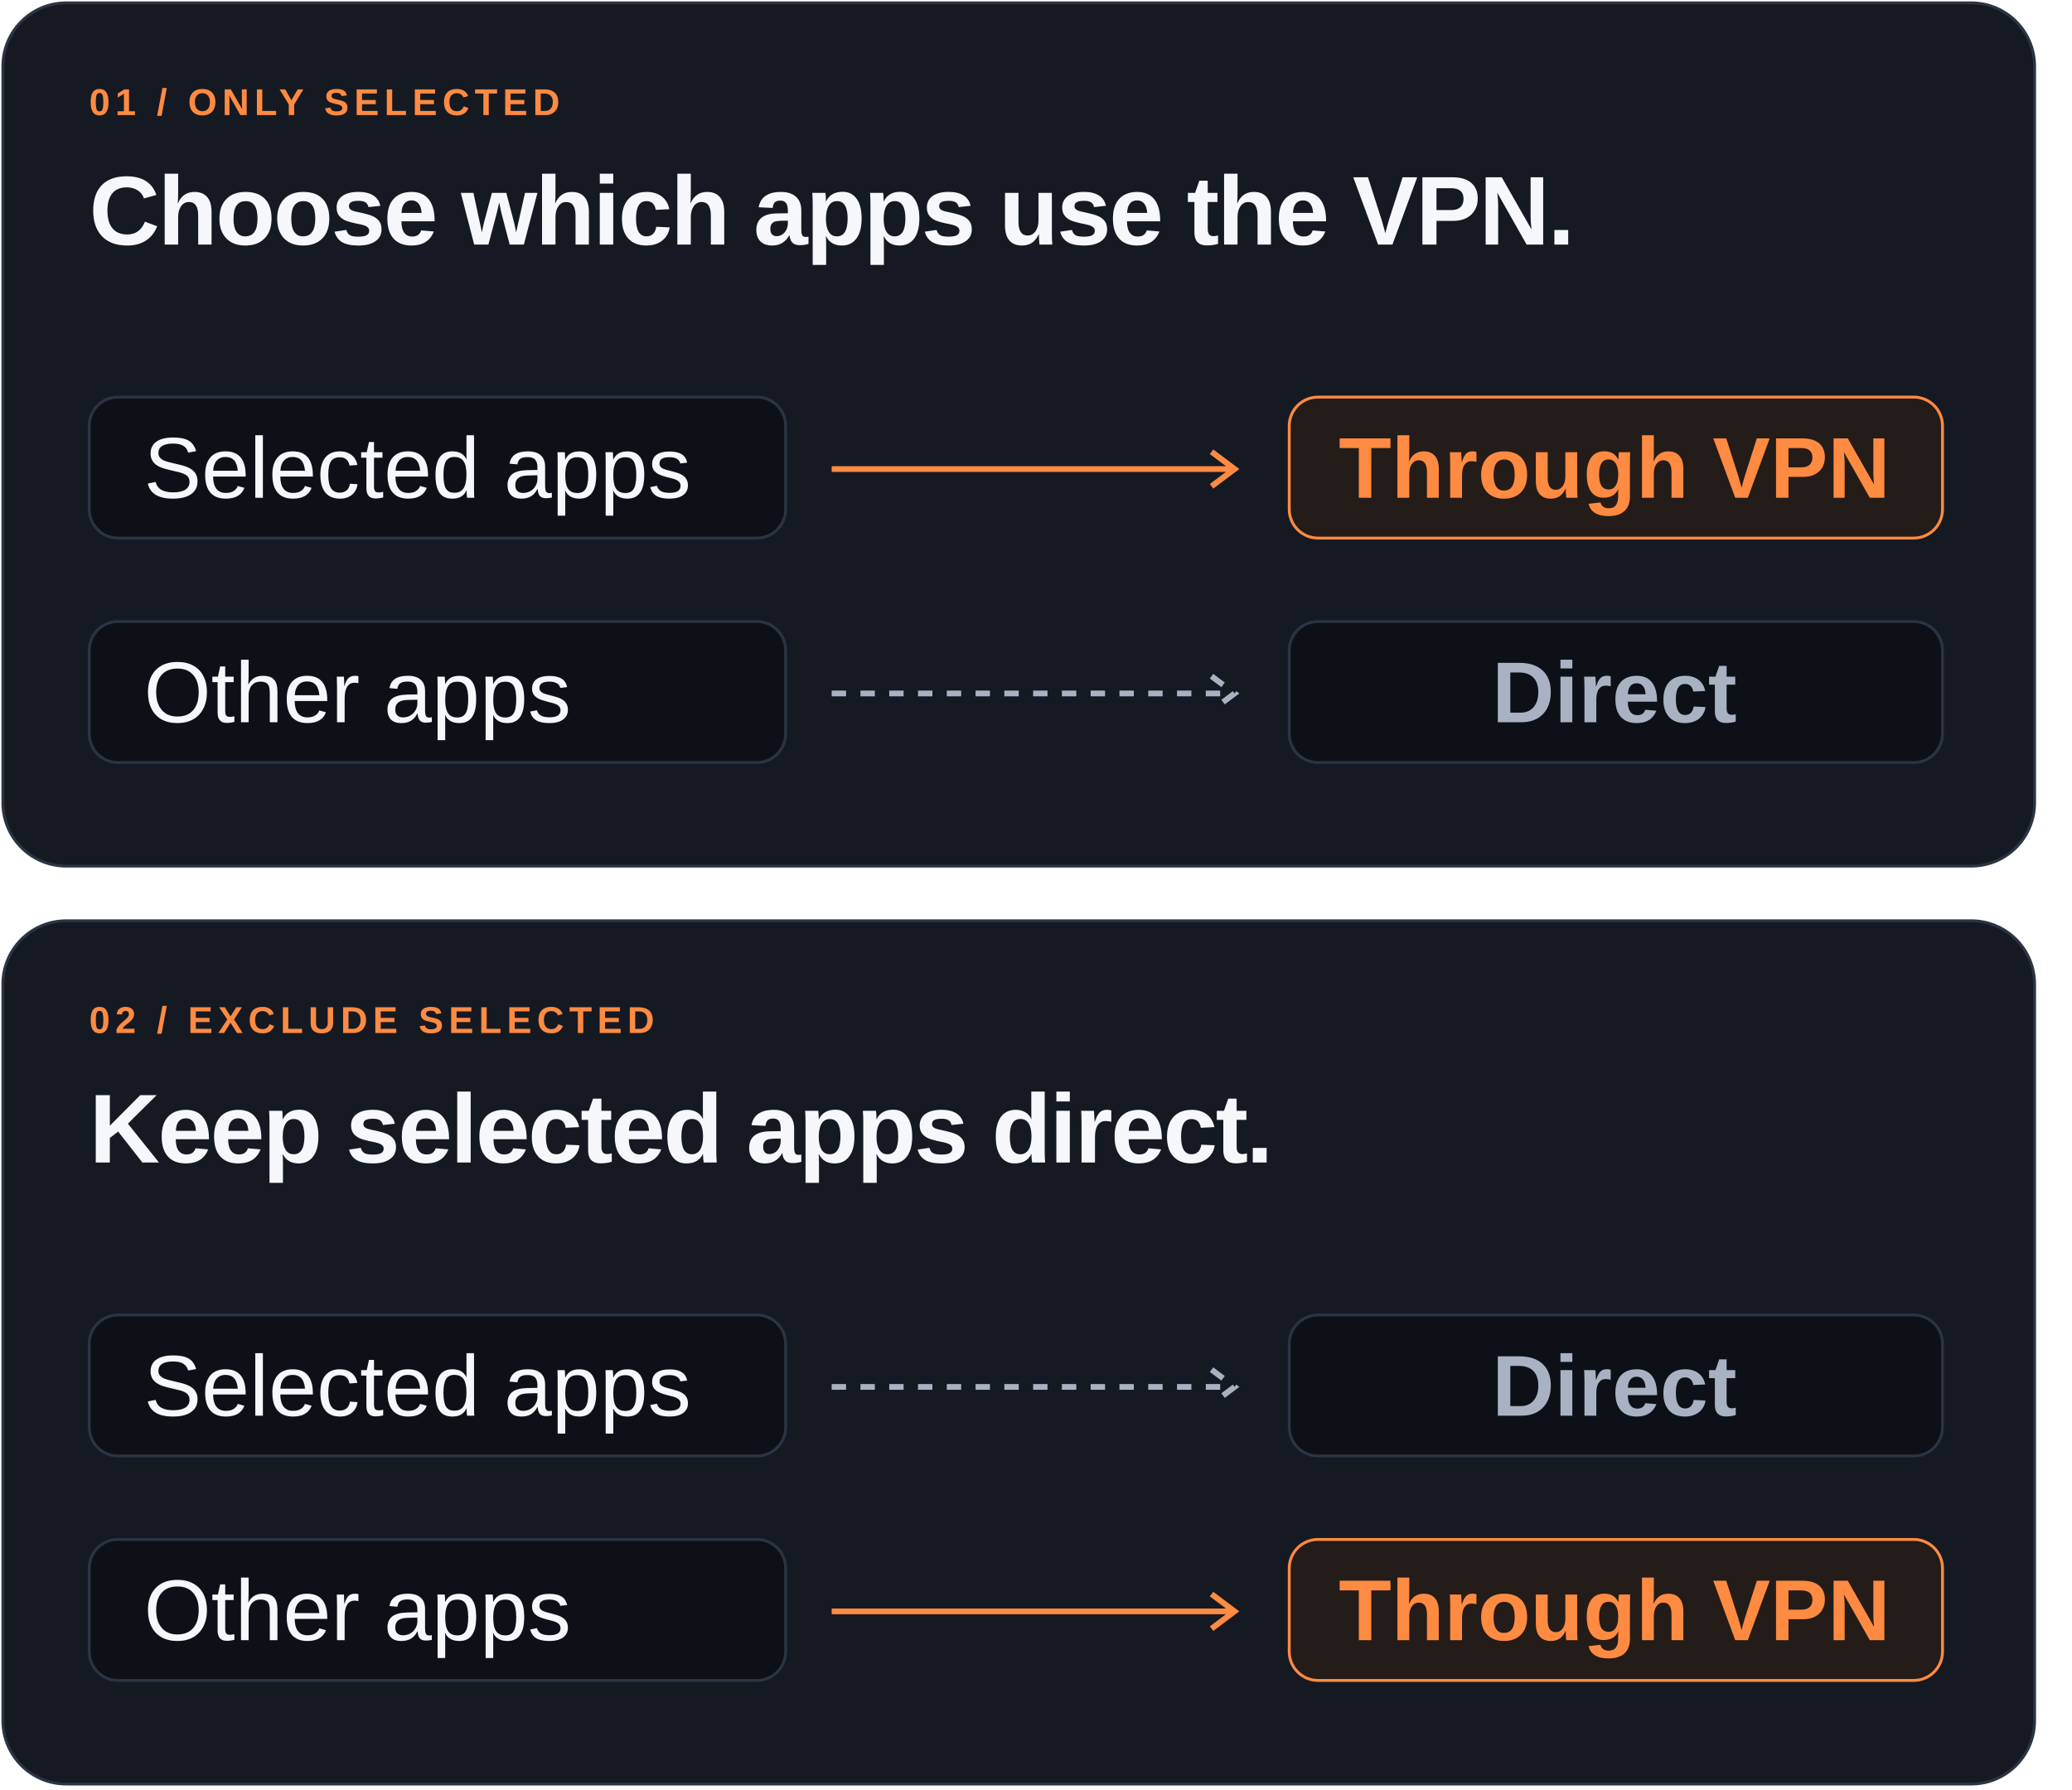
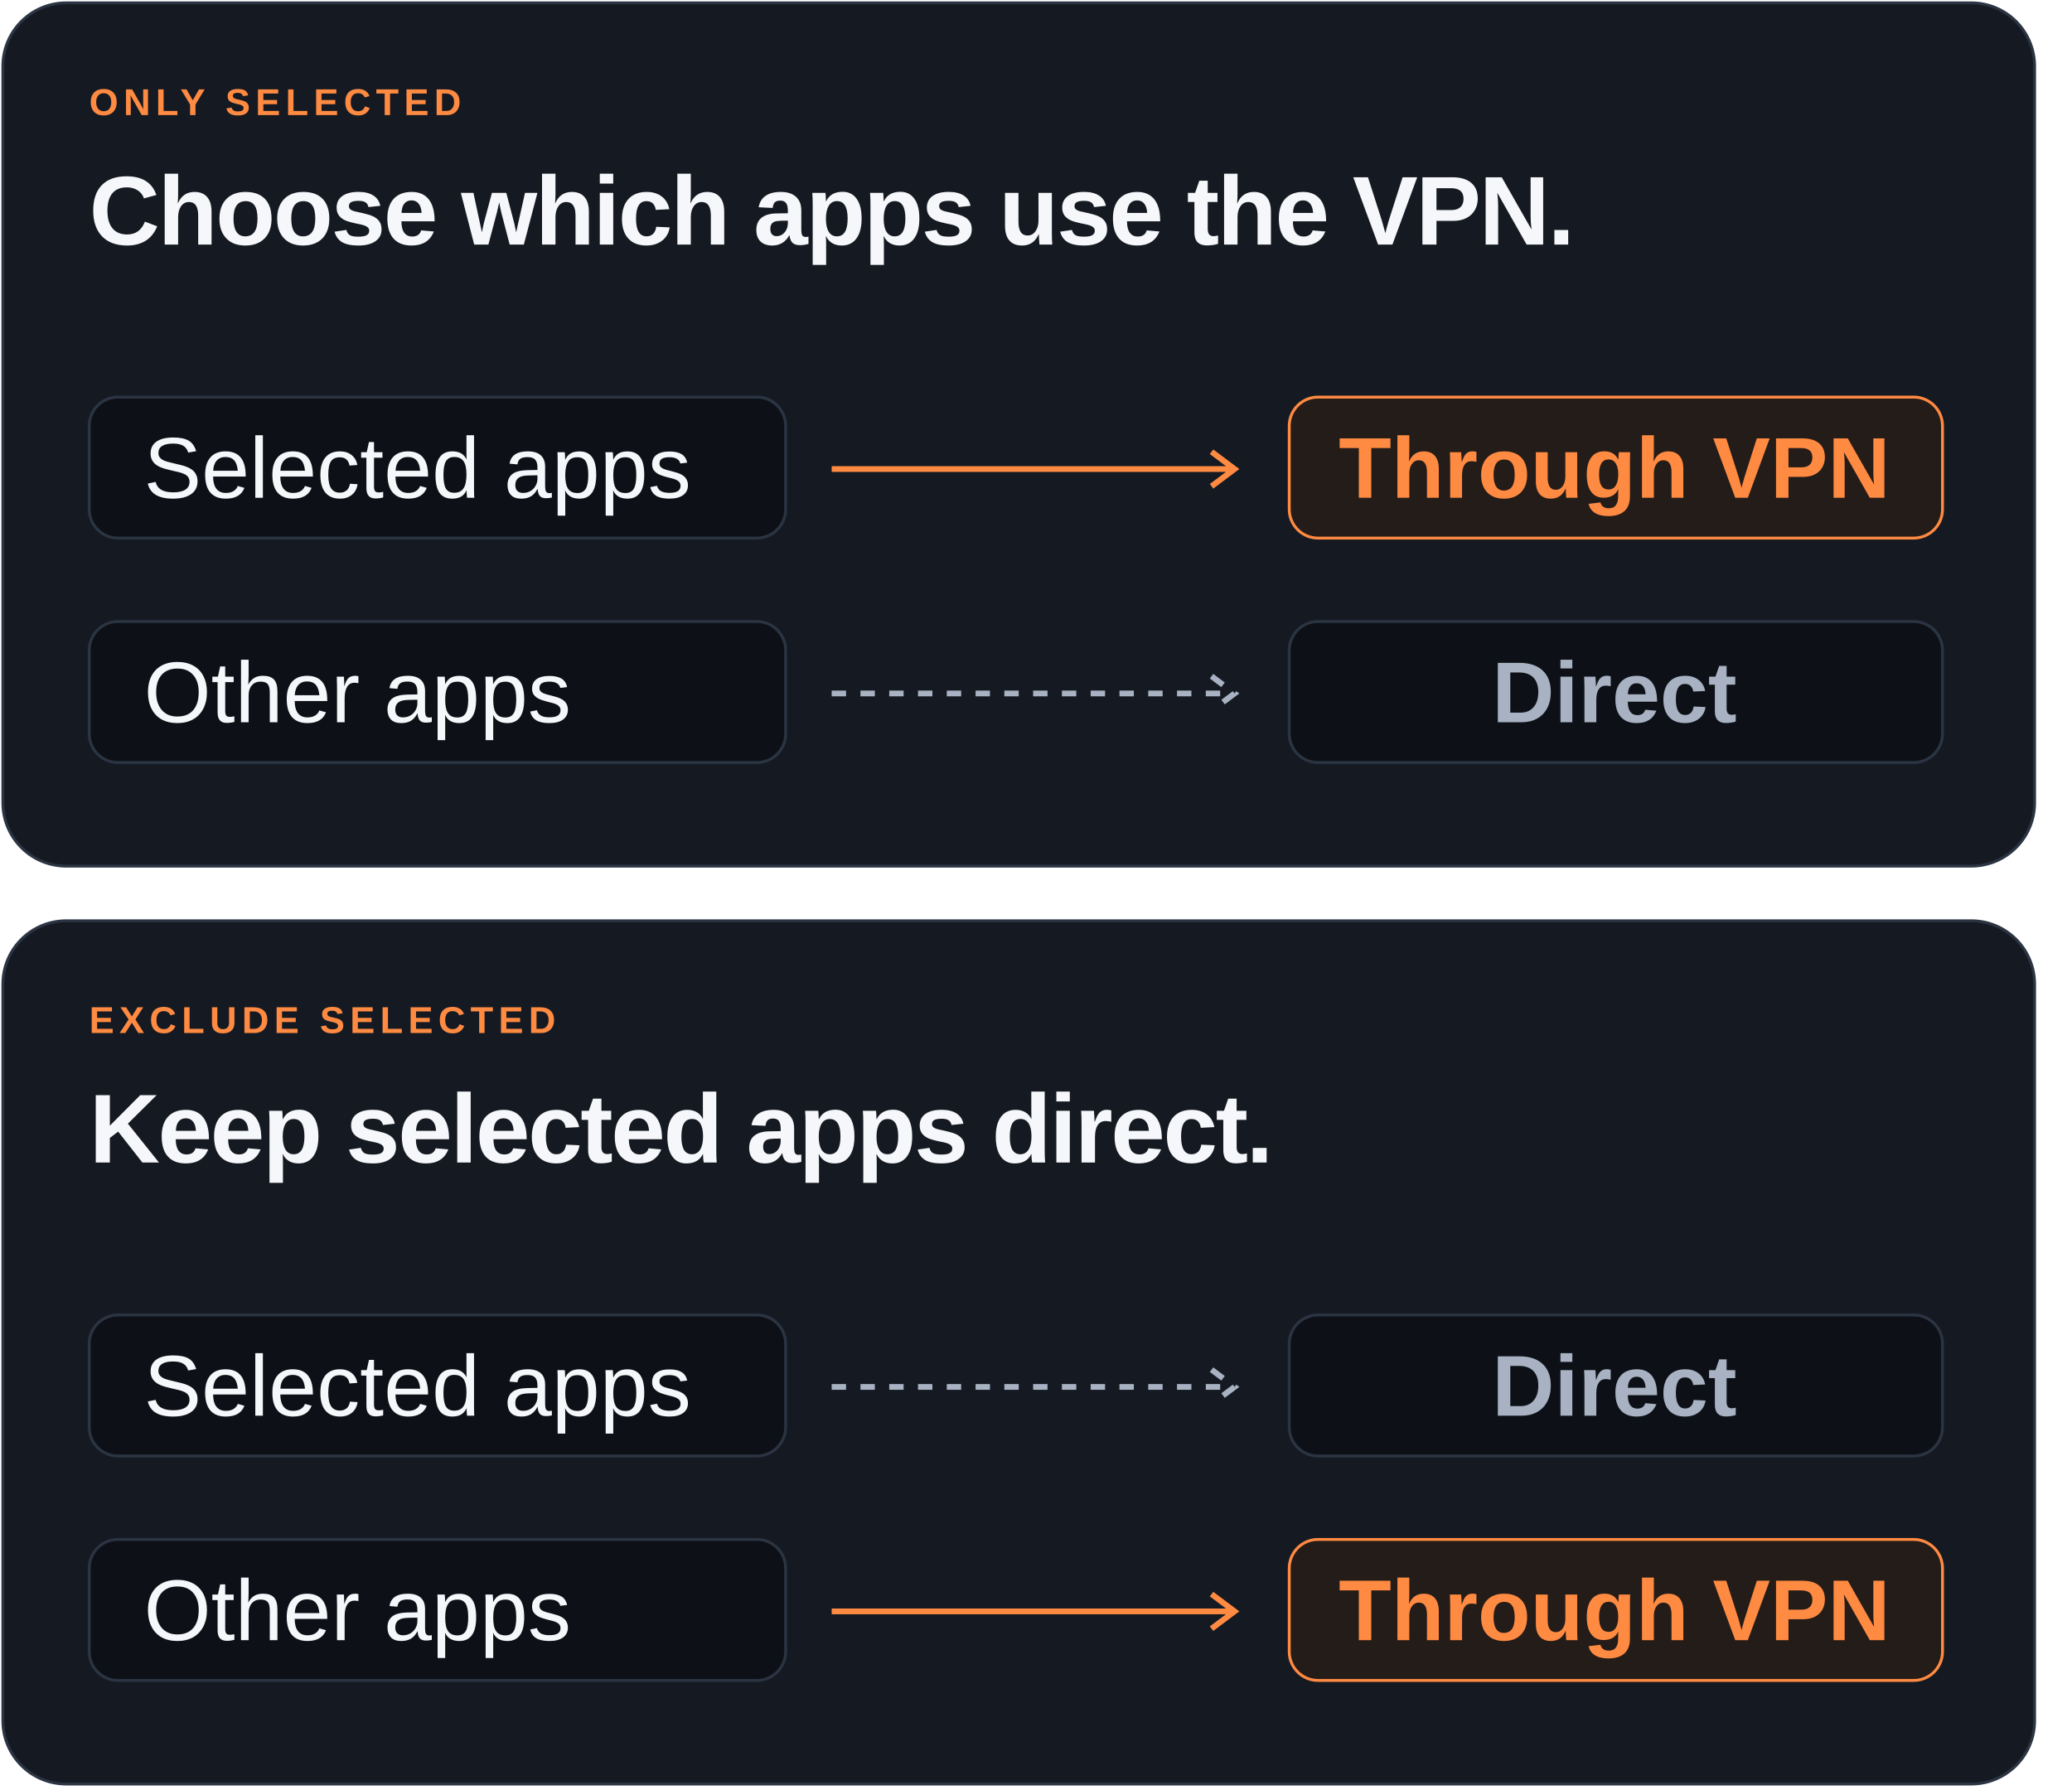
<svg xmlns="http://www.w3.org/2000/svg" width="720" height="622" viewBox="0 0 720 622" role="img" aria-labelledby="title desc">
  <rect x="1" y="1" width="706" height="300" rx="22" fill="#151a22" stroke="#2b3442" />
-   <text x="31" y="40" fill="#ff8a42" font-family="Segoe UI, Arial, sans-serif" font-size="13" font-weight="700" letter-spacing="1.8">01 / ONLY SELECTED</text>
+   <text x="31" y="40" fill="#ff8a42" font-family="Segoe UI, Arial, sans-serif" font-size="13" font-weight="700" letter-spacing="1.8">ONLY SELECTED</text>
  <text x="31" y="85" fill="#f5f7fa" font-family="Segoe UI, Arial, sans-serif" font-size="34" font-weight="650" letter-spacing="-.7">Choose which apps use the VPN.</text>
  <rect x="31" y="138" width="242" height="49" rx="10" fill="#0d1117" stroke="#2b3442" />
  <text x="50" y="173" fill="#f5f7fa" font-family="Segoe UI, Arial, sans-serif" font-size="30" font-weight="500">Selected apps</text>
  <path d="M289 163h140m-8-6 8 6-8 6" fill="none" stroke="#ff8a42" stroke-width="2" />
  <rect x="448" y="138" width="227" height="49" rx="10" fill="#241c18" stroke="#ff8a42" />
  <text x="561" y="173" fill="#ff8a42" font-family="Segoe UI, Arial, sans-serif" font-size="30" text-anchor="middle" font-weight="600">Through VPN</text>
  <rect x="31" y="216" width="242" height="49" rx="10" fill="#0d1117" stroke="#2b3442" />
  <text x="50" y="251" fill="#f5f7fa" font-family="Segoe UI, Arial, sans-serif" font-size="30" font-weight="500">Other apps</text>
  <path d="M289 241h140m-8-6 8 6-8 6" fill="none" stroke="#a8b2c2" stroke-width="2" stroke-dasharray="5 5" />
  <rect x="448" y="216" width="227" height="49" rx="10" fill="#0d1117" stroke="#2b3442" />
  <text x="561" y="251" fill="#a8b2c2" font-family="Segoe UI, Arial, sans-serif" font-size="30" text-anchor="middle" font-weight="600">Direct</text>
  <rect x="1" y="320" width="706" height="300" rx="22" fill="#151a22" stroke="#2b3442" />
-   <text x="31" y="359" fill="#ff8a42" font-family="Segoe UI, Arial, sans-serif" font-size="13" font-weight="700" letter-spacing="1.8">02 / EXCLUDE SELECTED</text>
+   <text x="31" y="359" fill="#ff8a42" font-family="Segoe UI, Arial, sans-serif" font-size="13" font-weight="700" letter-spacing="1.8">EXCLUDE SELECTED</text>
  <text x="31" y="404" fill="#f5f7fa" font-family="Segoe UI, Arial, sans-serif" font-size="34" font-weight="650" letter-spacing="-.7">Keep selected apps direct.</text>
  <rect x="31" y="457" width="242" height="49" rx="10" fill="#0d1117" stroke="#2b3442" />
  <text x="50" y="492" fill="#f5f7fa" font-family="Segoe UI, Arial, sans-serif" font-size="30" font-weight="500">Selected apps</text>
  <path d="M289 482h140m-8-6 8 6-8 6" fill="none" stroke="#a8b2c2" stroke-width="2" stroke-dasharray="5 5" />
  <rect x="448" y="457" width="227" height="49" rx="10" fill="#0d1117" stroke="#2b3442" />
  <text x="561" y="492" fill="#a8b2c2" font-family="Segoe UI, Arial, sans-serif" font-size="30" text-anchor="middle" font-weight="600">Direct</text>
  <rect x="31" y="535" width="242" height="49" rx="10" fill="#0d1117" stroke="#2b3442" />
  <text x="50" y="570" fill="#f5f7fa" font-family="Segoe UI, Arial, sans-serif" font-size="30" font-weight="500">Other apps</text>
  <path d="M289 560h140m-8-6 8 6-8 6" fill="none" stroke="#ff8a42" stroke-width="2" />
  <rect x="448" y="535" width="227" height="49" rx="10" fill="#241c18" stroke="#ff8a42" />
  <text x="561" y="570" fill="#ff8a42" font-family="Segoe UI, Arial, sans-serif" font-size="30" text-anchor="middle" font-weight="600">Through VPN</text>
</svg>
